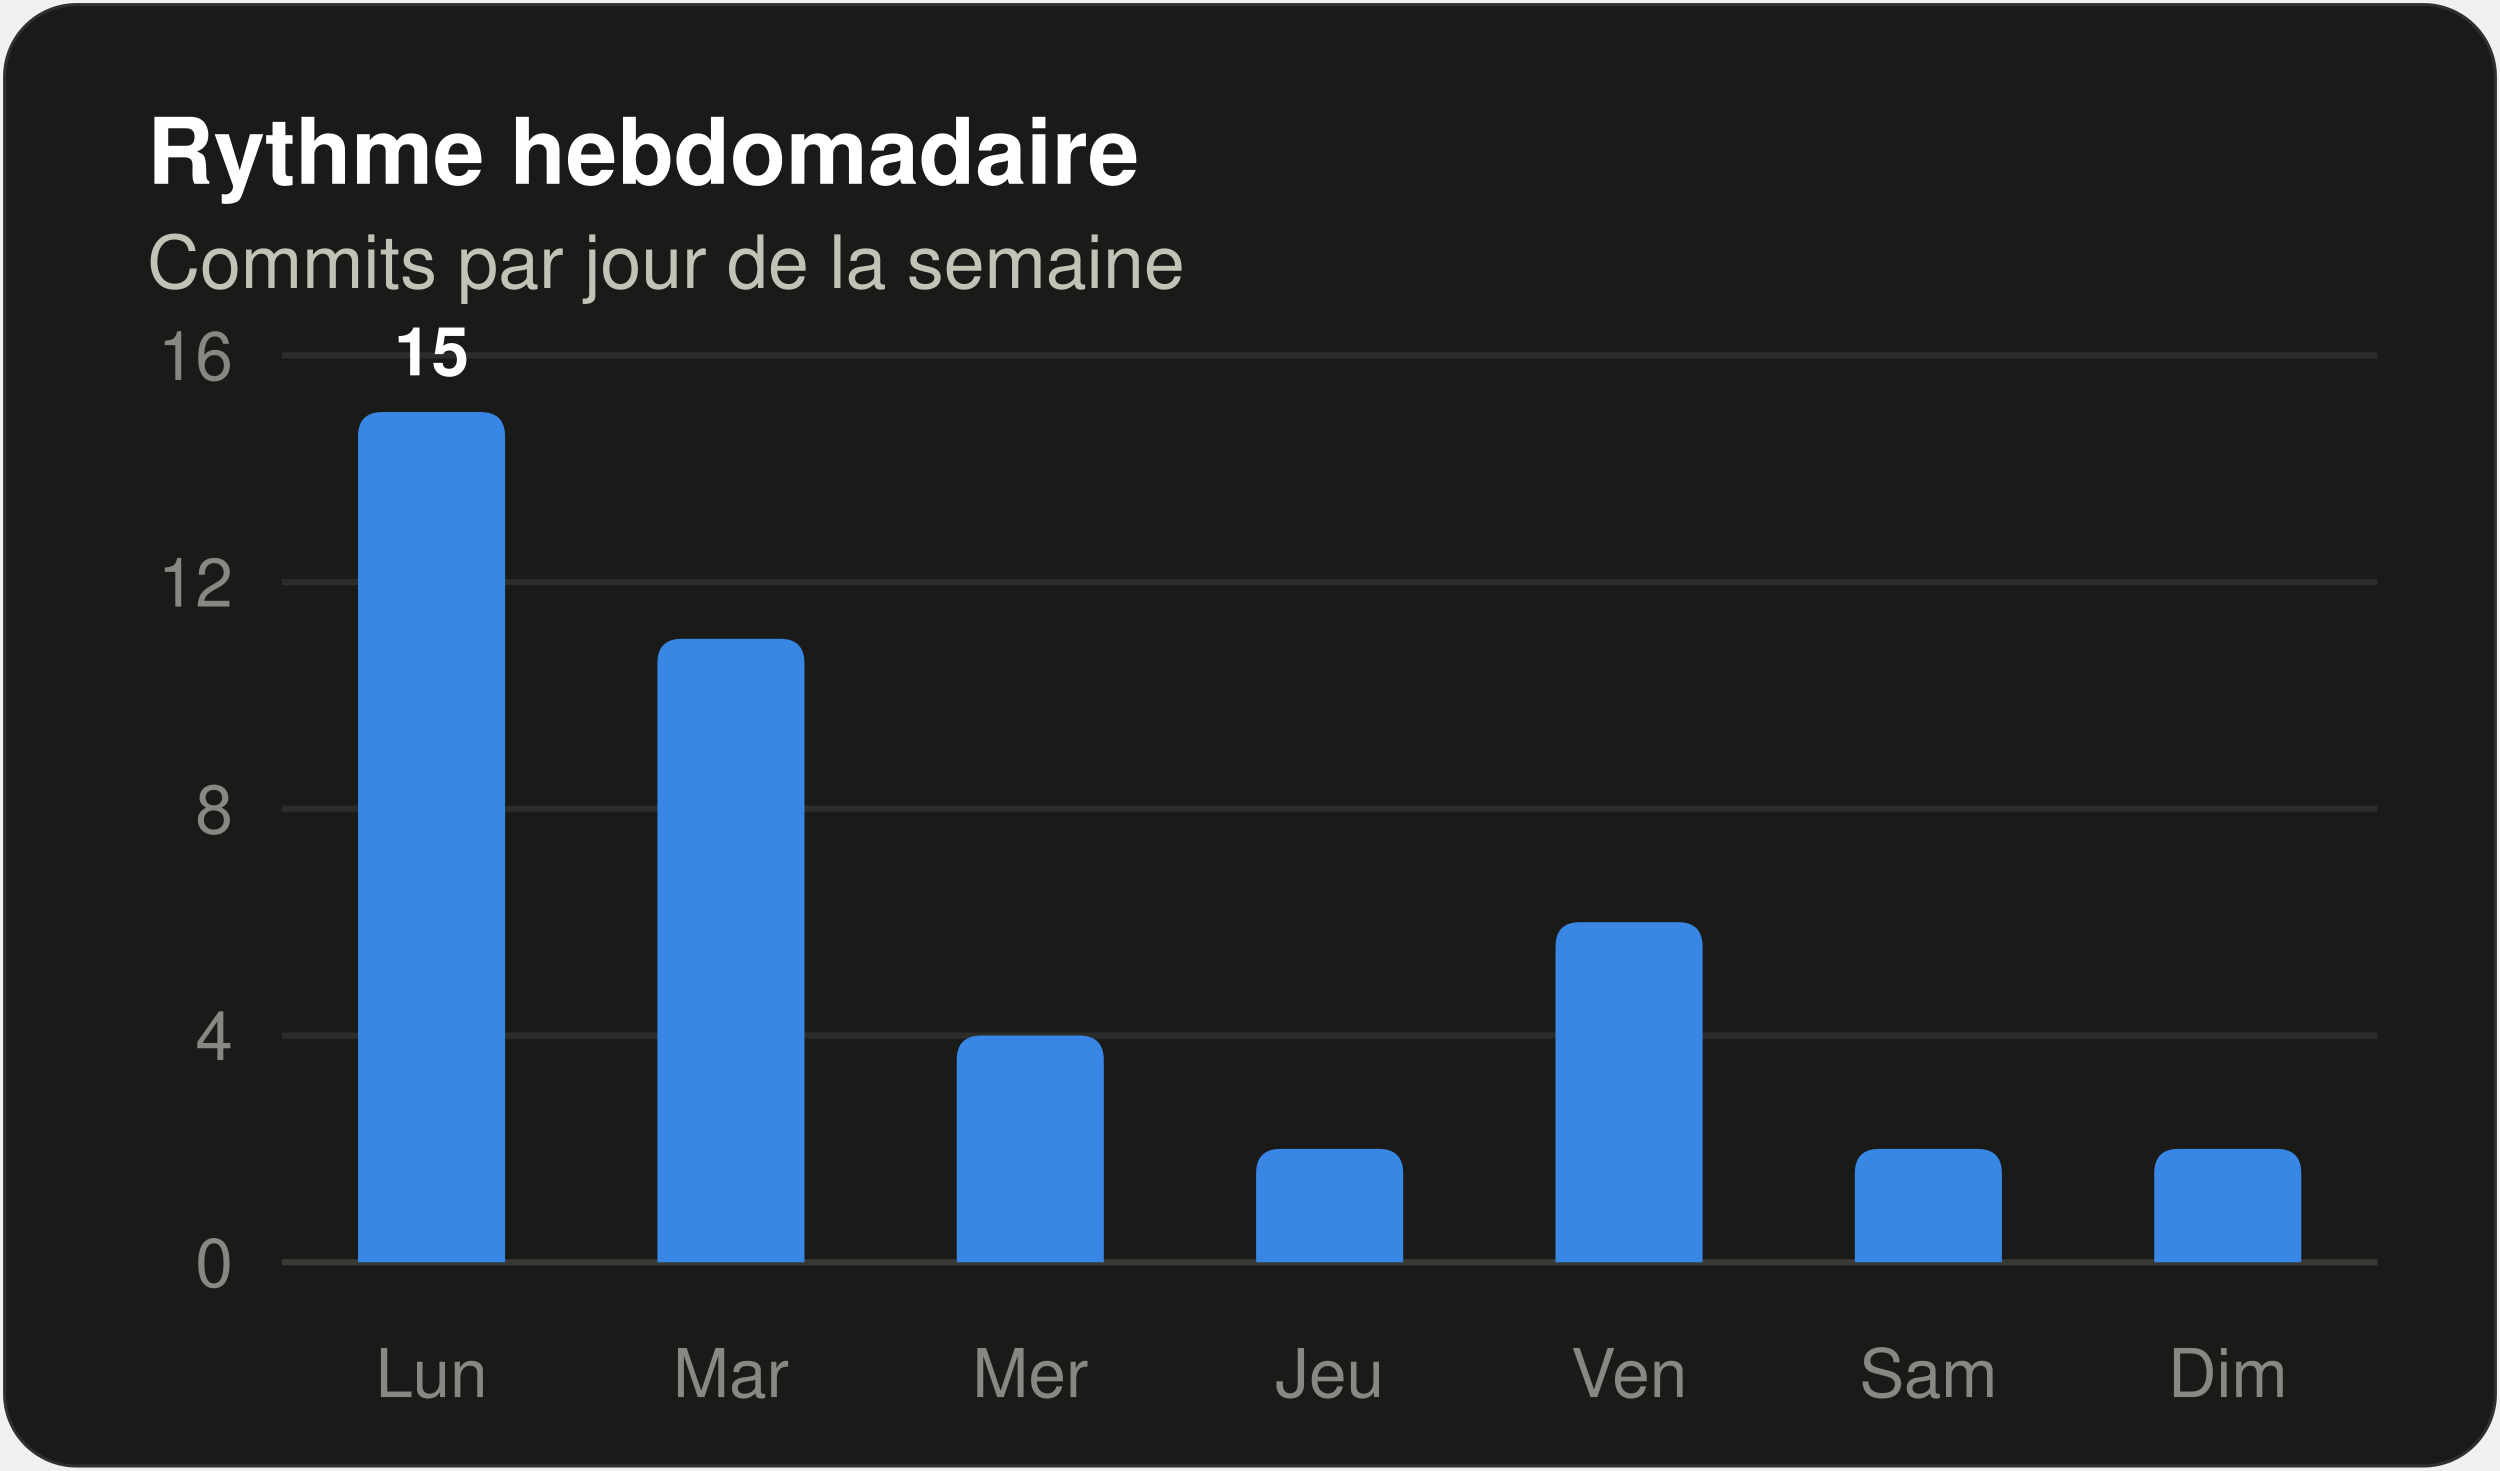
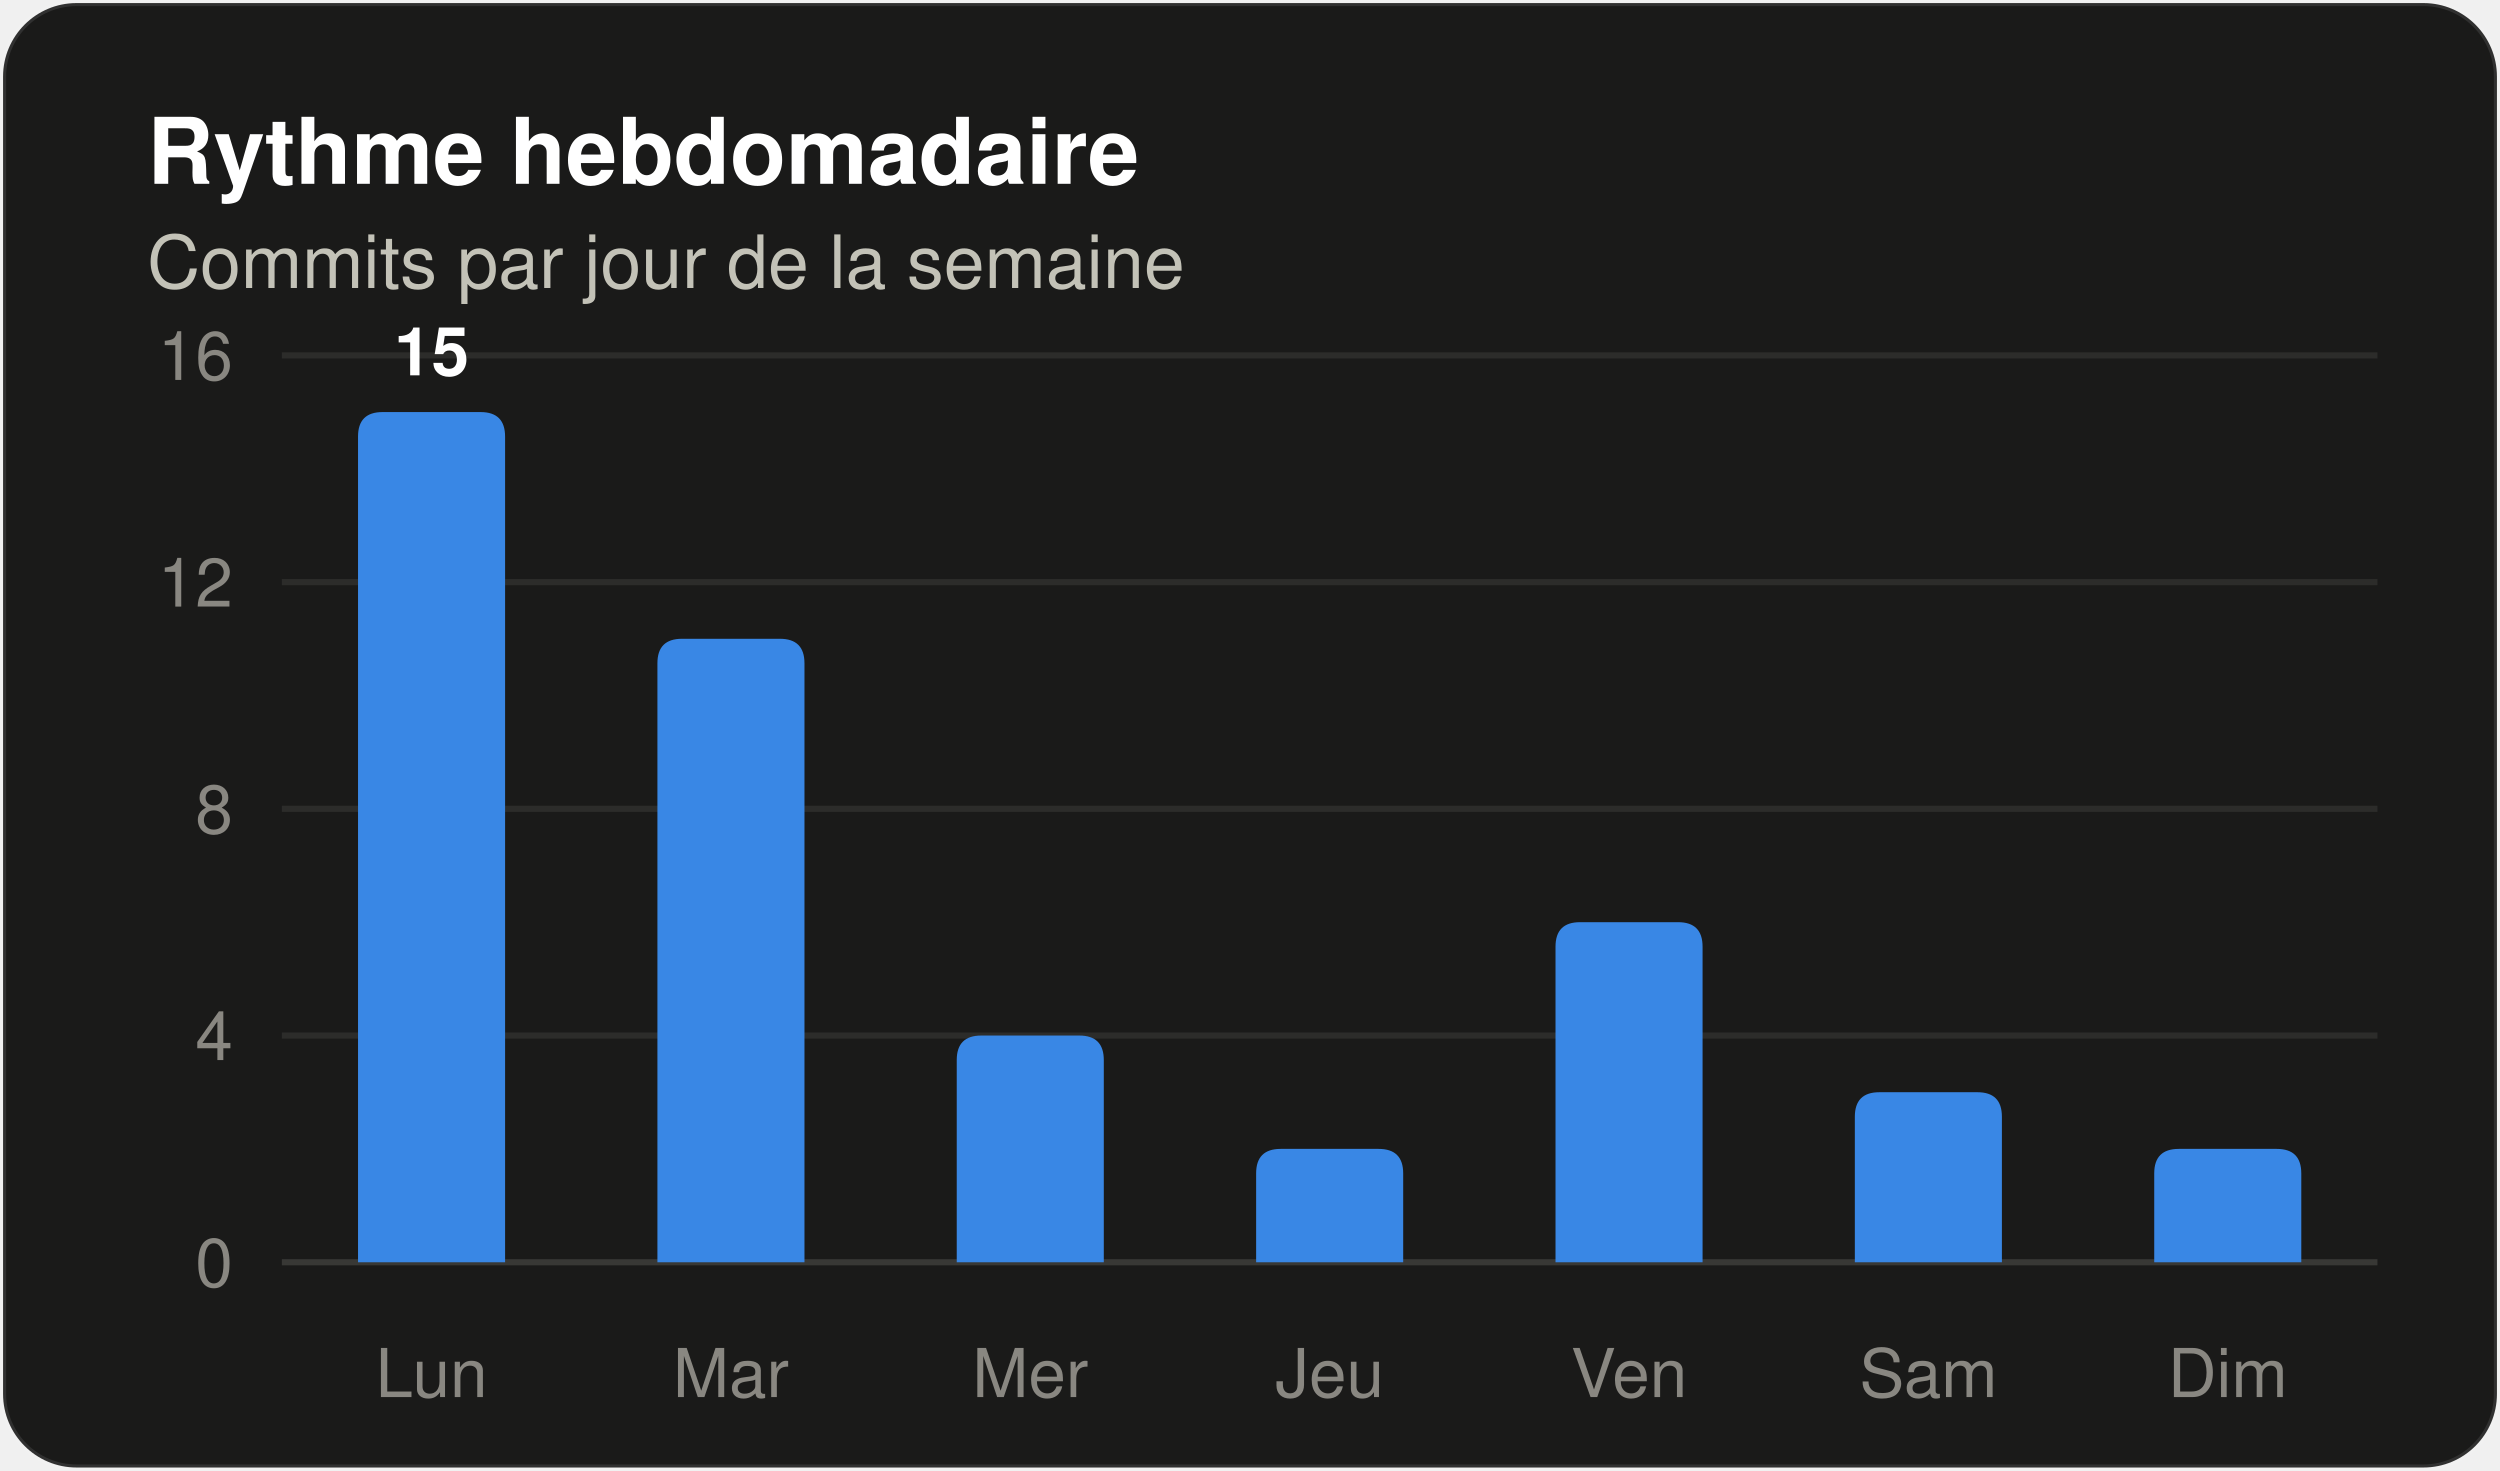
<svg xmlns="http://www.w3.org/2000/svg" width="408" height="240" viewBox="0 0 408 240" role="img" aria-label="Histogramme des commits par jour de la semaine" font-family="system-ui, 'Segoe UI', Ubuntu, Helvetica, Arial, sans-serif">
  <rect x="0.5" y="0.5" width="407" height="239" rx="12" fill="#1a1a19" stroke="rgba(255,255,255,0.10)" />
  <text x="24" y="30" font-size="15" fill="#ffffff" font-weight="600">Rythme hebdomadaire</text>
  <text x="24" y="47" font-size="12" fill="#c3c2b7">Commits par jour de la semaine</text>
  <line x1="46" y1="206.0" x2="388" y2="206.0" stroke="#383835" stroke-width="1" />
  <text x="38" y="210" font-size="11" fill="#898781" text-anchor="end" font-variant-numeric="tabular-nums">0</text>
  <line x1="46" y1="169.0" x2="388" y2="169.0" stroke="#2c2c2a" stroke-width="1" />
  <text x="38" y="173" font-size="11" fill="#898781" text-anchor="end" font-variant-numeric="tabular-nums">4</text>
  <line x1="46" y1="132.0" x2="388" y2="132.0" stroke="#2c2c2a" stroke-width="1" />
  <text x="38" y="136" font-size="11" fill="#898781" text-anchor="end" font-variant-numeric="tabular-nums">8</text>
  <line x1="46" y1="95.0" x2="388" y2="95.0" stroke="#2c2c2a" stroke-width="1" />
  <text x="38" y="99" font-size="11" fill="#898781" text-anchor="end" font-variant-numeric="tabular-nums">12</text>
  <line x1="46" y1="58.0" x2="388" y2="58.0" stroke="#2c2c2a" stroke-width="1" />
  <text x="38" y="62" font-size="11" fill="#898781" text-anchor="end" font-variant-numeric="tabular-nums">16</text>
  <path d="M 58.43 206.00 V 71.25 Q 58.43 67.25 62.43 67.25 H 78.43 Q 82.43 67.25 82.43 71.25 V 206.00 Z" fill="#3987e5" />
  <text x="70.429" y="61.25" font-size="11" fill="#ffffff" font-weight="600" text-anchor="middle">15</text>
  <text x="70.429" y="228" font-size="11" fill="#898781" text-anchor="middle">Lun</text>
  <path d="M 107.29 206.00 V 108.25 Q 107.29 104.25 111.29 104.25 H 127.29 Q 131.29 104.25 131.29 108.25 V 206.00 Z" fill="#3987e5" />
  <text x="119.286" y="228" font-size="11" fill="#898781" text-anchor="middle">Mar</text>
  <path d="M 156.14 206.00 V 173.00 Q 156.14 169.00 160.14 169.00 H 176.14 Q 180.14 169.00 180.14 173.00 V 206.00 Z" fill="#3987e5" />
  <text x="168.143" y="228" font-size="11" fill="#898781" text-anchor="middle">Mer</text>
  <path d="M 205.00 206.00 V 191.50 Q 205.00 187.50 209.00 187.50 H 225.00 Q 229.00 187.50 229.00 191.50 V 206.00 Z" fill="#3987e5" />
  <text x="217" y="228" font-size="11" fill="#898781" text-anchor="middle">Jeu</text>
  <path d="M 253.86 206.00 V 154.50 Q 253.86 150.50 257.86 150.50 H 273.86 Q 277.86 150.50 277.86 154.50 V 206.00 Z" fill="#3987e5" />
  <text x="265.857" y="228" font-size="11" fill="#898781" text-anchor="middle">Ven</text>
-   <path d="M 302.71 206.00 V 191.50 Q 302.71 187.50 306.71 187.50 H 322.71 Q 326.71 187.50 326.71 191.50 V 206.00 Z" fill="#3987e5" />
+   <path d="M 302.71 206.00 V 182.25 Q 302.71 178.25 306.71 178.25 H 322.71 Q 326.71 178.25 326.71 182.25 V 206.00 Z" fill="#3987e5" />
  <text x="314.714" y="228" font-size="11" fill="#898781" text-anchor="middle">Sam</text>
  <path d="M 351.57 206.00 V 191.50 Q 351.57 187.50 355.57 187.50 H 371.57 Q 375.57 187.50 375.57 191.50 V 206.00 Z" fill="#3987e5" />
  <text x="363.571" y="228" font-size="11" fill="#898781" text-anchor="middle">Dim</text>
</svg>
